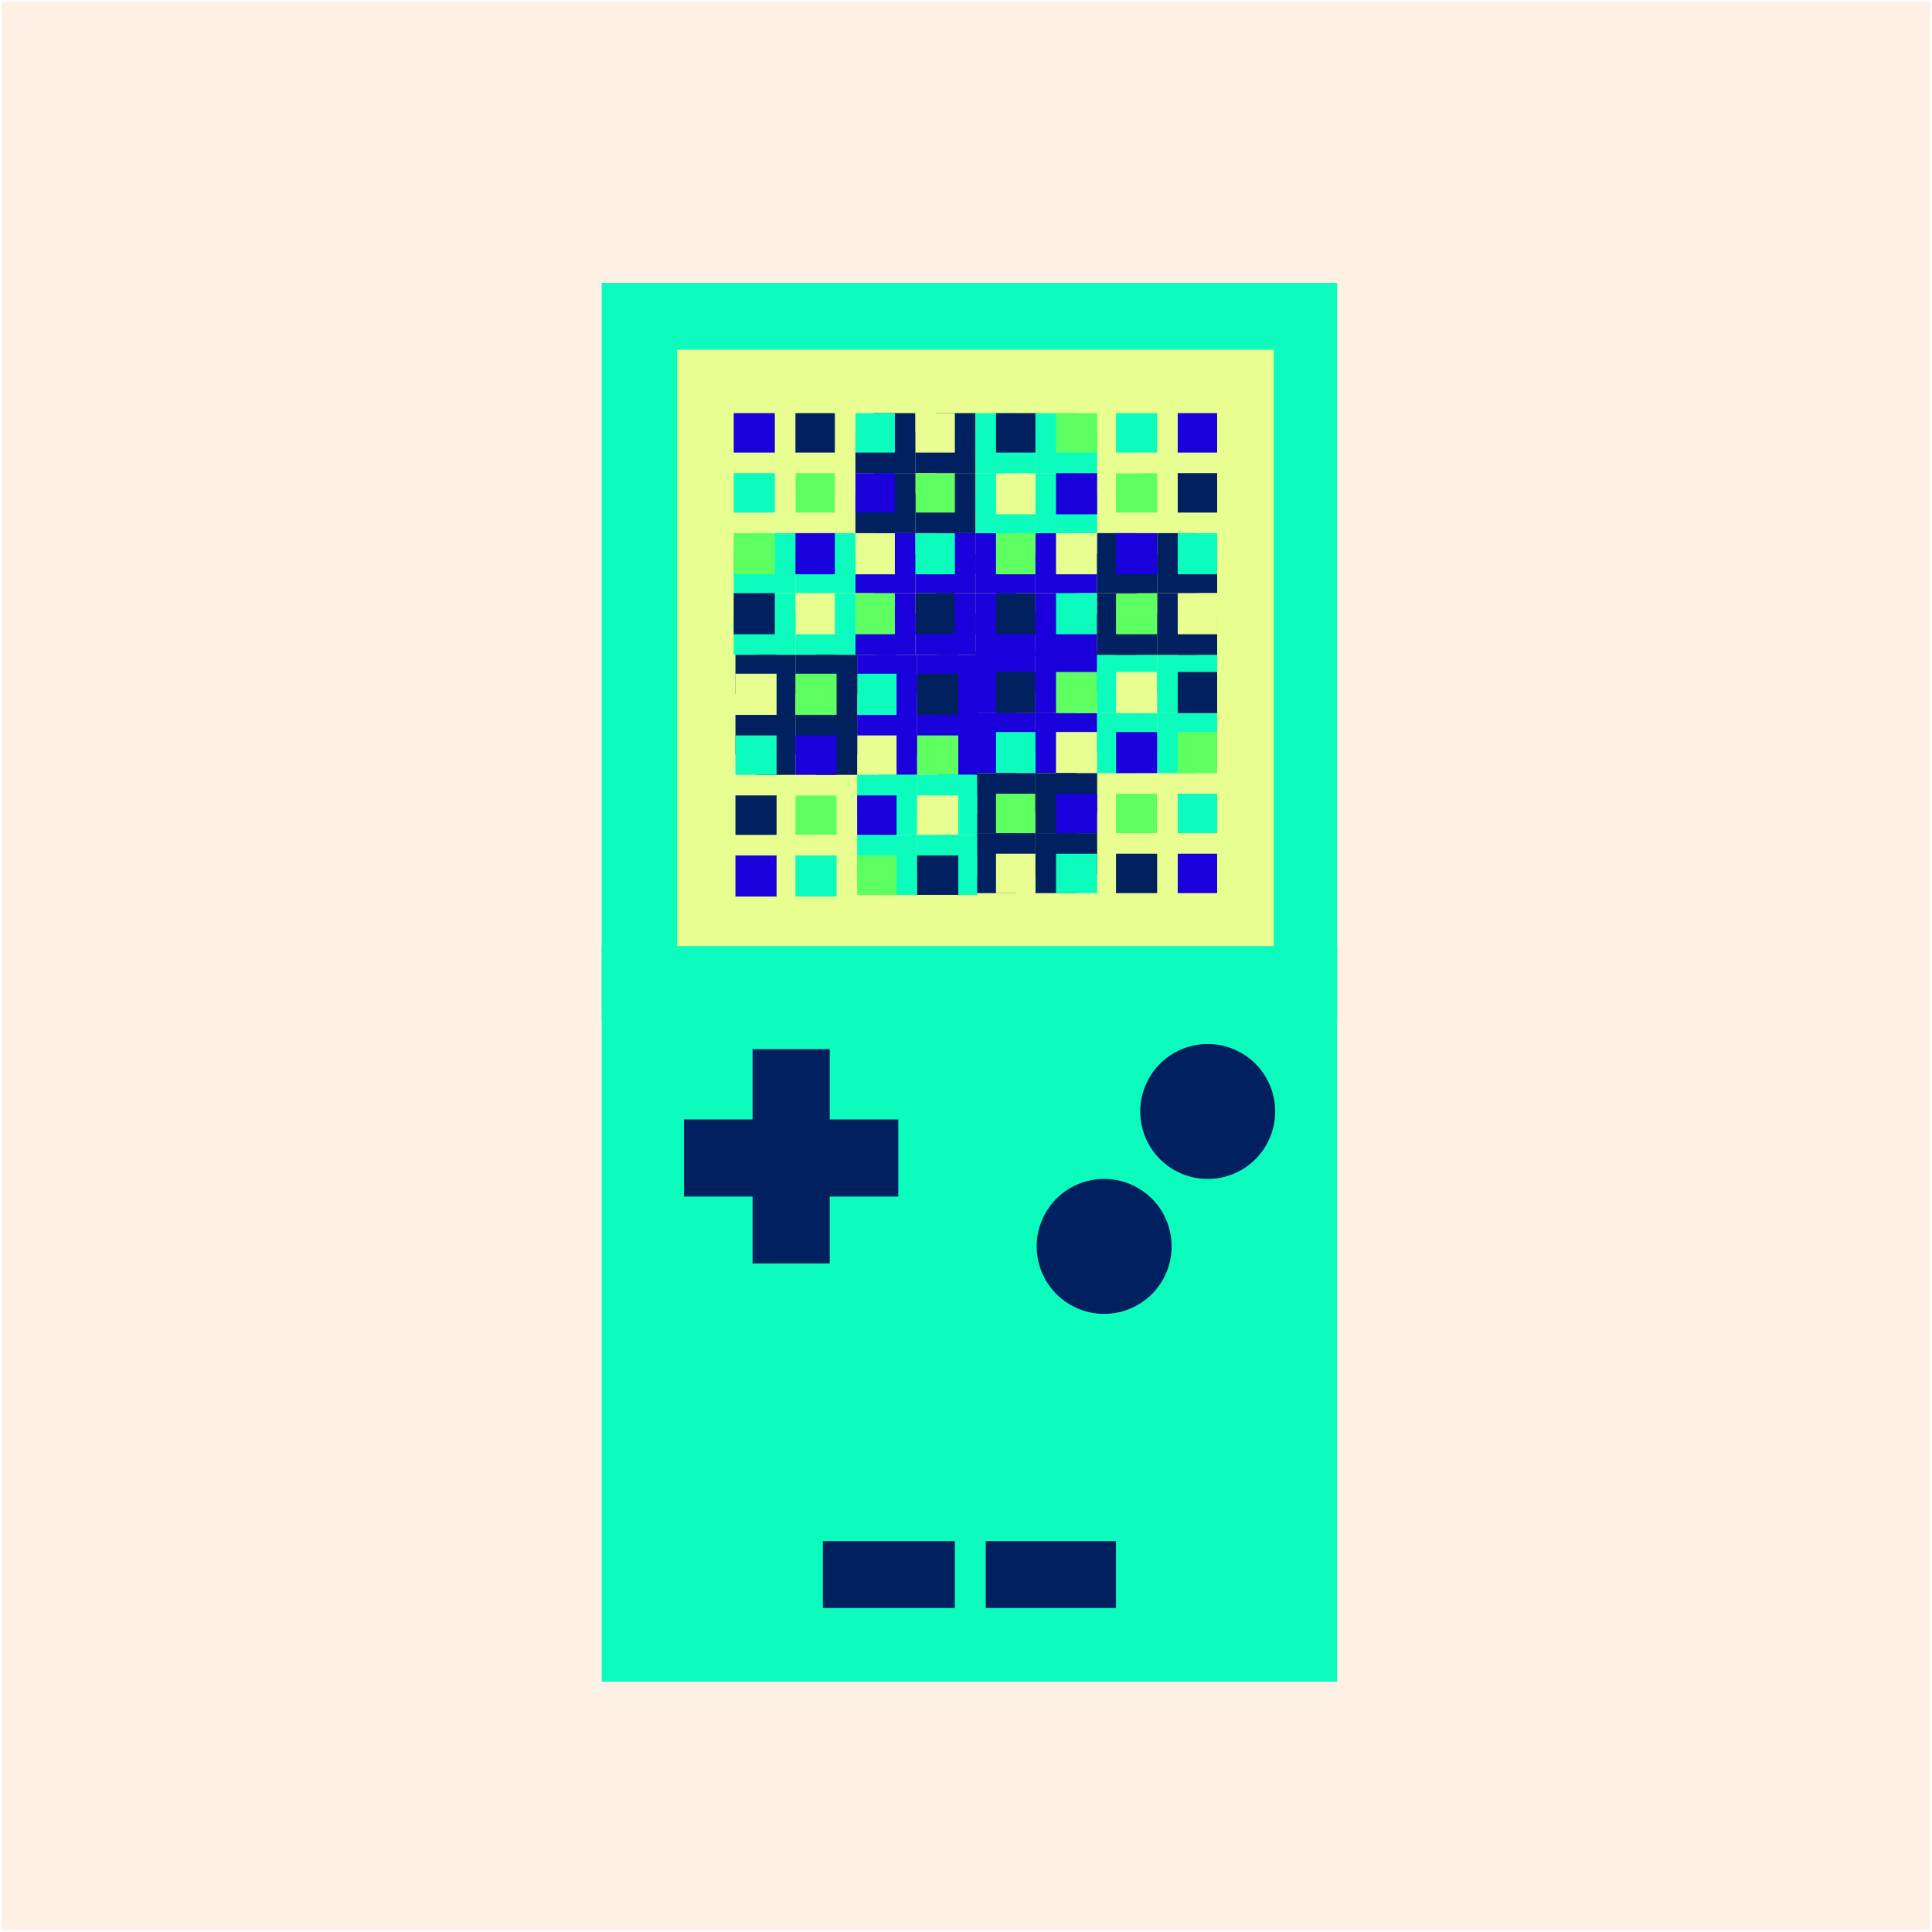
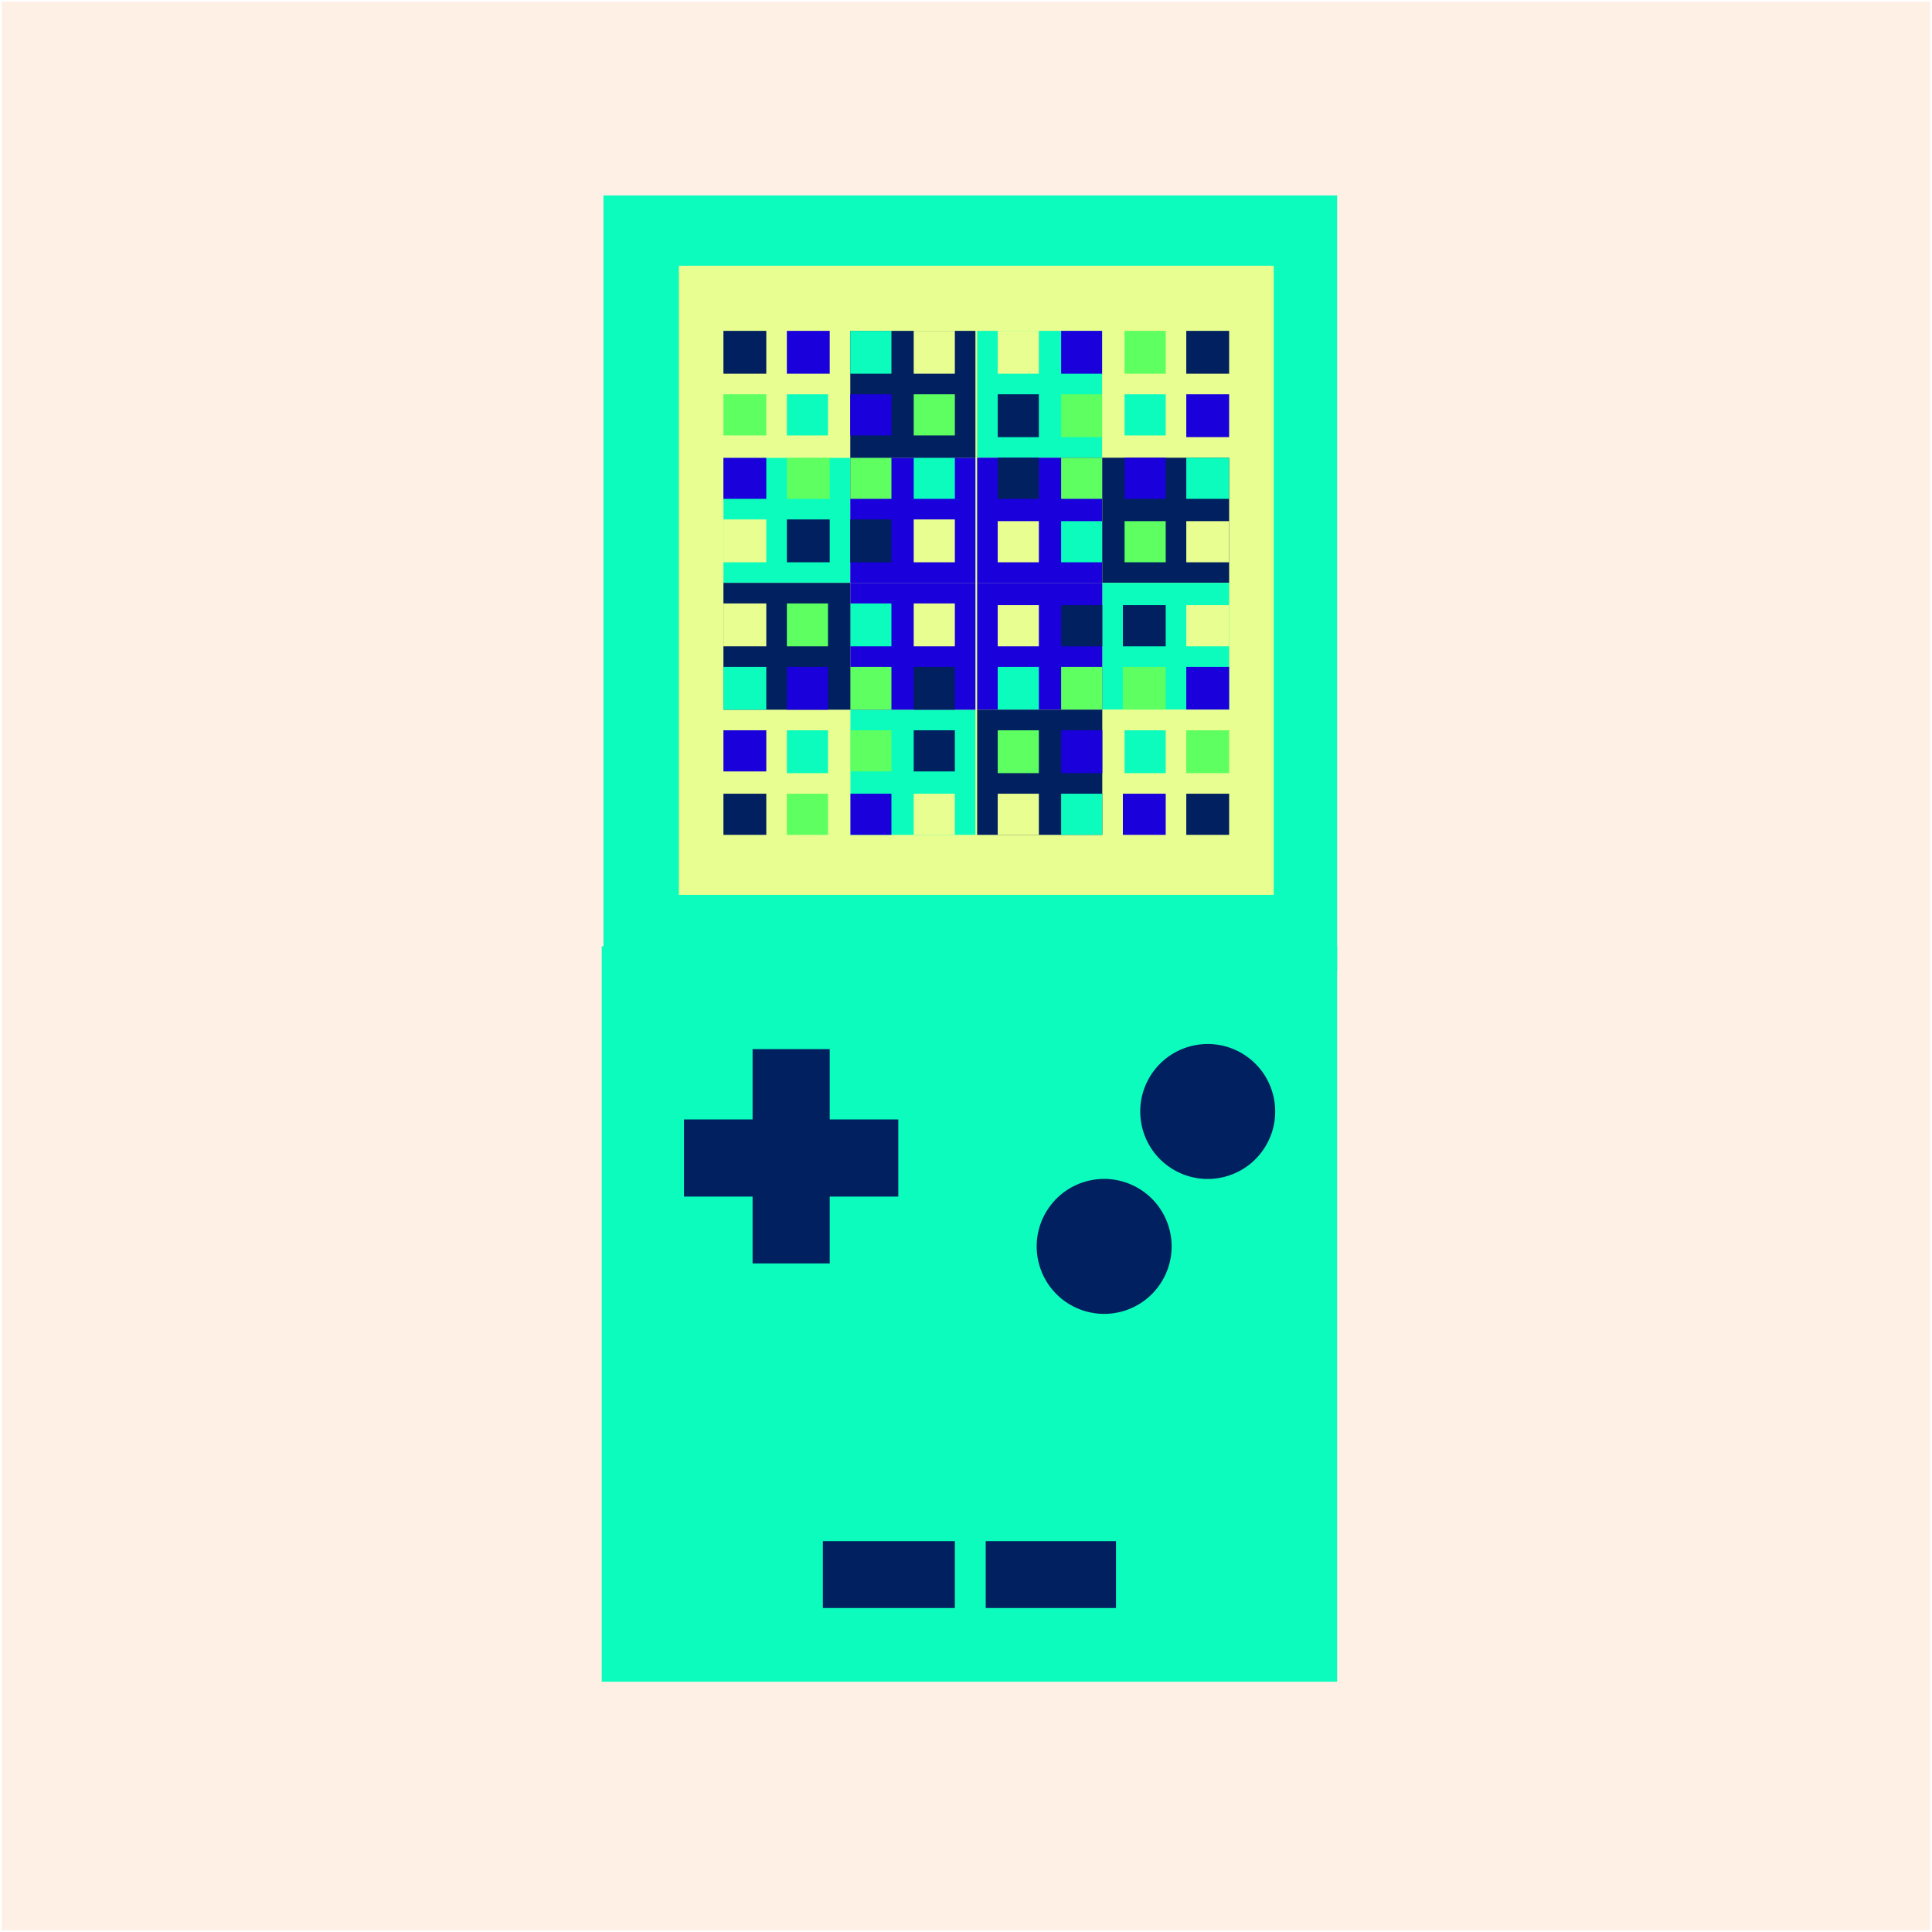
<svg xmlns="http://www.w3.org/2000/svg" width="1127" height="1127" overflow="hidden">
  <defs>
    <clipPath id="clip0">
      <path d="M-1-1 1126-1 1126 1126-1 1126Z" fill-rule="evenodd" clip-rule="evenodd" />
    </clipPath>
  </defs>
  <g clip-path="url(#clip0)" transform="translate(1 1)">
    <rect x="0" y="0" width="1125" height="1125" fill="#FFF0E5" />
-     <rect x="350" y="164" width="429" height="429" fill="#0CFCBD" />
-     <rect x="394" y="203" width="348" height="348" fill="#E9FE90" />
    <rect x="350" y="551" width="429" height="429" fill="#0CFCBD" />
    <path d="M693.312 609.342C714.311 603.715 735.894 616.177 741.521 637.175 747.147 658.173 734.686 679.757 713.688 685.383 692.689 691.009 671.106 678.548 665.479 657.55 659.853 636.552 672.314 614.968 693.312 609.342Z" fill="#002060" fill-rule="evenodd" />
    <path d="M632.9 688.044C653.898 682.417 675.482 694.878 681.108 715.877 686.734 736.875 674.273 758.458 653.275 764.085 632.277 769.711 610.693 757.25 605.067 736.252 599.44 715.254 611.901 693.67 632.9 688.044Z" fill="#002060" fill-rule="evenodd" />
    <rect x="438" y="611" width="45" height="125" fill="#002060" />
    <rect x="398" y="652" width="125" height="45" fill="#002060" />
    <rect x="479" y="898" width="77" height="39" fill="#002060" />
    <rect x="574" y="898" width="76" height="39" fill="#002060" />
-     <rect x="498" y="322" width="23" height="23" fill="#1A00DA" />
-     <rect x="509" y="322" width="24" height="23" fill="#1A00DA" />
-     <rect x="509" y="310" width="24" height="24" fill="#1A00DA" />
-     <rect x="498" y="310" width="23" height="24" fill="#E9FE90" />
-     <rect x="533" y="322" width="23" height="23" fill="#1A00DA" />
-     <rect x="545" y="322" width="23" height="23" fill="#1A00DA" />
-     <rect x="545" y="310" width="23" height="24" fill="#1A00DA" />
-     <rect x="533" y="310" width="23" height="24" fill="#0CFCBD" />
-     <rect x="533" y="357" width="23" height="24" fill="#1A00DA" />
-     <rect x="545" y="357" width="23" height="24" fill="#1A00DA" />
-     <rect x="545" y="345" width="23" height="24" fill="#1A00DA" />
-     <rect x="533" y="345" width="23" height="24" fill="#002060" />
-     <rect x="498" y="357" width="23" height="24" fill="#1A00DA" />
-     <rect x="509" y="357" width="24" height="24" fill="#1A00DA" />
-     <rect x="509" y="345" width="24" height="24" fill="#1A00DA" />
-     <rect x="498" y="345" width="23" height="24" fill="#5DFF61" />
-     <rect x="427" y="251" width="24" height="24" fill="#E9FE90" />
-     <rect x="439" y="251" width="24" height="24" fill="#E9FE90" />
-     <rect x="439" y="240" width="24" height="23" fill="#E9FE90" />
-     <rect x="427" y="240" width="24" height="23" fill="#1A00DA" />
-     <rect x="463" y="251" width="23" height="24" fill="#E9FE90" />
-     <rect x="474" y="251" width="24" height="24" fill="#E9FE90" />
-     <rect x="474" y="240" width="24" height="23" fill="#E9FE90" />
-     <rect x="463" y="240" width="23" height="23" fill="#002060" />
-     <rect x="463" y="287" width="23" height="23" fill="#E9FE90" />
-     <rect x="474" y="287" width="24" height="23" fill="#E9FE90" />
-     <rect x="474" y="275" width="24" height="23" fill="#E9FE90" />
-     <rect x="463" y="275" width="23" height="23" fill="#5DFF61" />
-     <rect x="427" y="287" width="24" height="23" fill="#E9FE90" />
-     <rect x="439" y="287" width="24" height="23" fill="#E9FE90" />
-     <rect x="439" y="275" width="24" height="23" fill="#E9FE90" />
-     <rect x="427" y="275" width="24" height="23" fill="#0CFCBD" />
-     <rect x="498" y="251" width="23" height="24" fill="#002060" />
-     <rect x="509" y="251" width="24" height="24" fill="#002060" />
-     <rect x="509" y="240" width="24" height="23" fill="#002060" />
-     <rect x="498" y="240" width="23" height="23" fill="#0CFCBD" />
-     <rect x="533" y="251" width="23" height="24" fill="#002060" />
-     <rect x="545" y="251" width="23" height="24" fill="#002060" />
-     <rect x="545" y="240" width="23" height="23" fill="#002060" />
-     <rect x="533" y="240" width="23" height="23" fill="#E9FE90" />
-     <rect x="533" y="287" width="23" height="23" fill="#002060" />
-     <rect x="545" y="287" width="23" height="23" fill="#002060" />
-     <rect x="545" y="275" width="23" height="23" fill="#002060" />
-     <rect x="533" y="275" width="23" height="23" fill="#5DFF61" />
-     <rect x="498" y="287" width="23" height="23" fill="#002060" />
-     <rect x="509" y="287" width="24" height="23" fill="#002060" />
-     <rect x="509" y="275" width="24" height="23" fill="#002060" />
-     <rect x="498" y="275" width="23" height="23" fill="#1A00DA" />
-     <rect x="427" y="322" width="24" height="23" fill="#0CFCBD" />
-     <rect x="439" y="322" width="24" height="23" fill="#0CFCBD" />
-     <rect x="439" y="310" width="24" height="24" fill="#0CFCBD" />
-     <rect x="427" y="310" width="24" height="24" fill="#5DFF61" />
-     <rect x="463" y="322" width="23" height="23" fill="#0CFCBD" />
-     <rect x="474" y="322" width="24" height="23" fill="#0CFCBD" />
-     <rect x="474" y="310" width="24" height="24" fill="#0CFCBD" />
-     <rect x="463" y="310" width="23" height="24" fill="#1A00DA" />
-     <rect x="463" y="357" width="23" height="24" fill="#0CFCBD" />
-     <rect x="474" y="357" width="24" height="24" fill="#0CFCBD" />
-     <rect x="474" y="345" width="24" height="24" fill="#0CFCBD" />
-     <rect x="463" y="345" width="23" height="24" fill="#E9FE90" />
-     <rect x="427" y="357" width="24" height="24" fill="#0CFCBD" />
-     <rect x="439" y="357" width="24" height="24" fill="#0CFCBD" />
-     <rect x="439" y="345" width="24" height="24" fill="#0CFCBD" />
-     <rect x="427" y="345" width="24" height="24" fill="#002060" />
-     <rect x="615" y="415" width="24" height="23" fill="#1A00DA" />
-     <rect x="603" y="415" width="24" height="23" fill="#1A00DA" />
-     <rect x="603" y="426" width="24" height="24" fill="#1A00DA" />
-     <rect x="615" y="426" width="24" height="24" fill="#E9FE90" />
-     <rect x="580" y="415" width="23" height="23" fill="#1A00DA" />
-     <rect x="568" y="415" width="24" height="23" fill="#1A00DA" />
-     <rect x="568" y="426" width="24" height="24" fill="#1A00DA" />
-     <rect x="580" y="426" width="23" height="24" fill="#0CFCBD" />
-     <rect x="580" y="379" width="23" height="24" fill="#1A00DA" />
-     <rect x="568" y="379" width="24" height="24" fill="#1A00DA" />
-     <rect x="568" y="391" width="24" height="24" fill="#1A00DA" />
-     <rect x="580" y="391" width="23" height="24" fill="#002060" />
-     <rect x="615" y="379" width="24" height="24" fill="#1A00DA" />
-     <rect x="603" y="379" width="24" height="24" fill="#1A00DA" />
-     <rect x="603" y="391" width="24" height="24" fill="#1A00DA" />
-     <rect x="615" y="391" width="24" height="24" fill="#5DFF61" />
-     <rect x="686" y="485" width="23" height="24" fill="#E9FE90" />
-     <rect x="674" y="485" width="23" height="24" fill="#E9FE90" />
-     <rect x="674" y="497" width="23" height="23" fill="#E9FE90" />
-     <rect x="686" y="497" width="23" height="23" fill="#1A00DA" />
-     <rect x="650" y="485" width="24" height="24" fill="#E9FE90" />
-     <rect x="639" y="485" width="23" height="24" fill="#E9FE90" />
-     <rect x="639" y="497" width="23" height="23" fill="#E9FE90" />
-     <rect x="650" y="497" width="24" height="23" fill="#002060" />
-     <rect x="650" y="450" width="24" height="23" fill="#E9FE90" />
-     <rect x="639" y="450" width="23" height="23" fill="#E9FE90" />
-     <rect x="639" y="462" width="23" height="23" fill="#E9FE90" />
-     <rect x="650" y="462" width="24" height="23" fill="#5DFF61" />
-     <rect x="686" y="450" width="23" height="23" fill="#E9FE90" />
-     <rect x="674" y="450" width="23" height="23" fill="#E9FE90" />
-     <rect x="674" y="462" width="23" height="23" fill="#E9FE90" />
-     <rect x="686" y="462" width="23" height="23" fill="#0CFCBD" />
-     <rect x="615" y="485" width="24" height="24" fill="#002060" />
-     <rect x="603" y="485" width="24" height="24" fill="#002060" />
-     <rect x="603" y="497" width="24" height="23" fill="#002060" />
-     <rect x="615" y="497" width="24" height="23" fill="#0CFCBD" />
-     <rect x="580" y="485" width="23" height="24" fill="#002060" />
-     <rect x="568" y="485" width="24" height="24" fill="#002060" />
-     <rect x="568" y="497" width="24" height="23" fill="#002060" />
-     <rect x="580" y="497" width="23" height="23" fill="#E9FE90" />
-     <rect x="580" y="450" width="23" height="23" fill="#002060" />
-     <rect x="568" y="450" width="24" height="23" fill="#002060" />
-     <rect x="568" y="462" width="24" height="23" fill="#002060" />
-     <rect x="580" y="462" width="23" height="23" fill="#5DFF61" />
-     <rect x="615" y="450" width="24" height="23" fill="#002060" />
-     <rect x="603" y="450" width="24" height="23" fill="#002060" />
-     <rect x="603" y="462" width="24" height="23" fill="#002060" />
-     <rect x="615" y="462" width="24" height="23" fill="#1A00DA" />
-     <rect x="686" y="415" width="23" height="23" fill="#0CFCBD" />
-     <rect x="674" y="415" width="23" height="23" fill="#0CFCBD" />
-     <rect x="674" y="426" width="23" height="24" fill="#0CFCBD" />
-     <rect x="686" y="426" width="23" height="24" fill="#5DFF61" />
-     <rect x="650" y="415" width="24" height="23" fill="#0CFCBD" />
-     <rect x="639" y="415" width="23" height="23" fill="#0CFCBD" />
-     <rect x="639" y="426" width="23" height="24" fill="#0CFCBD" />
-     <rect x="650" y="426" width="24" height="24" fill="#1A00DA" />
-     <rect x="650" y="379" width="24" height="24" fill="#0CFCBD" />
-     <rect x="639" y="379" width="23" height="24" fill="#0CFCBD" />
-     <rect x="639" y="391" width="23" height="24" fill="#0CFCBD" />
-     <rect x="650" y="391" width="24" height="24" fill="#E9FE90" />
-     <rect x="686" y="379" width="23" height="24" fill="#0CFCBD" />
-     <rect x="674" y="379" width="23" height="24" fill="#0CFCBD" />
-     <rect x="674" y="391" width="23" height="24" fill="#0CFCBD" />
-     <rect x="686" y="391" width="23" height="24" fill="#002060" />
-     <rect x="603" y="310" width="24" height="24" fill="#1A00DA" />
-     <rect x="603" y="322" width="24" height="23" fill="#1A00DA" />
-     <rect x="615" y="322" width="24" height="23" fill="#1A00DA" />
-     <rect x="615" y="310" width="24" height="24" fill="#E9FE90" />
-     <rect x="603" y="345" width="24" height="24" fill="#1A00DA" />
-     <rect x="603" y="357" width="24" height="24" fill="#1A00DA" />
-     <rect x="615" y="357" width="24" height="24" fill="#1A00DA" />
-     <rect x="615" y="345" width="24" height="24" fill="#0CFCBD" />
-     <rect x="568" y="345" width="24" height="24" fill="#1A00DA" />
-     <rect x="568" y="357" width="24" height="24" fill="#1A00DA" />
-     <rect x="580" y="357" width="23" height="24" fill="#1A00DA" />
-     <rect x="580" y="345" width="23" height="24" fill="#002060" />
-     <rect x="568" y="310" width="24" height="24" fill="#1A00DA" />
-     <rect x="568" y="322" width="24" height="23" fill="#1A00DA" />
-     <rect x="580" y="322" width="23" height="23" fill="#1A00DA" />
-     <rect x="580" y="310" width="23" height="24" fill="#5DFF61" />
-     <rect x="674" y="240" width="23" height="23" fill="#E9FE90" />
-     <rect x="674" y="251" width="23" height="24" fill="#E9FE90" />
-     <rect x="686" y="251" width="23" height="24" fill="#E9FE90" />
-     <rect x="686" y="240" width="23" height="23" fill="#1A00DA" />
-     <rect x="674" y="275" width="23" height="23" fill="#E9FE90" />
-     <rect x="674" y="287" width="23" height="23" fill="#E9FE90" />
-     <rect x="686" y="287" width="23" height="23" fill="#E9FE90" />
-     <rect x="686" y="275" width="23" height="23" fill="#002060" />
-     <rect x="639" y="275" width="23" height="23" fill="#E9FE90" />
-     <rect x="639" y="287" width="23" height="23" fill="#E9FE90" />
-     <rect x="650" y="287" width="24" height="23" fill="#E9FE90" />
-     <rect x="650" y="275" width="24" height="23" fill="#5DFF61" />
-     <rect x="639" y="240" width="23" height="23" fill="#E9FE90" />
-     <rect x="639" y="251" width="23" height="24" fill="#E9FE90" />
-     <rect x="650" y="251" width="24" height="24" fill="#E9FE90" />
-     <rect x="650" y="240" width="24" height="23" fill="#0CFCBD" />
-     <rect x="674" y="310" width="23" height="24" fill="#002060" />
-     <rect x="674" y="322" width="23" height="23" fill="#002060" />
-     <rect x="686" y="322" width="23" height="23" fill="#002060" />
-     <rect x="686" y="310" width="23" height="24" fill="#0CFCBD" />
-     <rect x="674" y="345" width="23" height="24" fill="#002060" />
-     <rect x="674" y="357" width="23" height="24" fill="#002060" />
-     <rect x="686" y="357" width="23" height="24" fill="#002060" />
-     <rect x="686" y="345" width="23" height="24" fill="#E9FE90" />
-     <rect x="639" y="345" width="23" height="24" fill="#002060" />
-     <rect x="639" y="357" width="23" height="24" fill="#002060" />
-     <rect x="650" y="357" width="24" height="24" fill="#002060" />
-     <rect x="650" y="345" width="24" height="24" fill="#5DFF61" />
-     <rect x="639" y="310" width="23" height="24" fill="#002060" />
-     <rect x="639" y="322" width="23" height="23" fill="#002060" />
-     <rect x="650" y="322" width="24" height="23" fill="#002060" />
-     <rect x="650" y="310" width="24" height="24" fill="#1A00DA" />
-     <rect x="603" y="240" width="24" height="23" fill="#0CFCBD" />
-     <rect x="603" y="251" width="24" height="24" fill="#0CFCBD" />
-     <rect x="615" y="251" width="24" height="24" fill="#0CFCBD" />
-     <rect x="615" y="240" width="24" height="23" fill="#5DFF61" />
-     <rect x="603" y="275" width="24" height="24" fill="#0CFCBD" />
-     <rect x="603" y="287" width="24" height="23" fill="#0CFCBD" />
-     <rect x="615" y="287" width="24" height="23" fill="#0CFCBD" />
-     <rect x="615" y="275" width="24" height="24" fill="#1A00DA" />
-     <rect x="568" y="275" width="24" height="24" fill="#0CFCBD" />
-     <rect x="568" y="287" width="24" height="23" fill="#0CFCBD" />
-     <rect x="580" y="287" width="23" height="23" fill="#0CFCBD" />
-     <rect x="580" y="275" width="23" height="24" fill="#E9FE90" />
-     <rect x="568" y="240" width="24" height="23" fill="#0CFCBD" />
-     <rect x="568" y="251" width="24" height="24" fill="#0CFCBD" />
-     <rect x="580" y="251" width="23" height="24" fill="#0CFCBD" />
-     <rect x="580" y="240" width="23" height="23" fill="#002060" />
-     <rect x="511" y="428" width="23" height="23" fill="#1A00DA" />
-     <rect x="511" y="416" width="23" height="23" fill="#1A00DA" />
-     <rect x="499" y="416" width="23" height="23" fill="#1A00DA" />
-     <rect x="499" y="428" width="23" height="23" fill="#E9FE90" />
-     <rect x="511" y="392" width="23" height="24" fill="#1A00DA" />
-     <rect x="511" y="381" width="23" height="23" fill="#1A00DA" />
-     <rect x="499" y="381" width="23" height="23" fill="#1A00DA" />
-     <rect x="499" y="392" width="23" height="24" fill="#0CFCBD" />
-     <rect x="546" y="392" width="23" height="24" fill="#1A00DA" />
-     <rect x="546" y="381" width="23" height="23" fill="#1A00DA" />
-     <rect x="534" y="381" width="24" height="23" fill="#1A00DA" />
-     <rect x="534" y="392" width="24" height="24" fill="#002060" />
-     <rect x="546" y="428" width="23" height="23" fill="#1A00DA" />
-     <rect x="546" y="416" width="23" height="23" fill="#1A00DA" />
-     <rect x="534" y="416" width="24" height="23" fill="#1A00DA" />
-     <rect x="534" y="428" width="24" height="23" fill="#5DFF61" />
-     <rect x="440" y="498" width="23" height="24" fill="#E9FE90" />
-     <rect x="440" y="486" width="23" height="24" fill="#E9FE90" />
-     <rect x="428" y="486" width="24" height="24" fill="#E9FE90" />
-     <rect x="428" y="498" width="24" height="24" fill="#1A00DA" />
-     <rect x="440" y="463" width="23" height="23" fill="#E9FE90" />
-     <rect x="440" y="451" width="23" height="24" fill="#E9FE90" />
-     <rect x="428" y="451" width="24" height="24" fill="#E9FE90" />
-     <rect x="428" y="463" width="24" height="23" fill="#002060" />
-     <rect x="475" y="463" width="24" height="23" fill="#E9FE90" />
-     <rect x="475" y="451" width="24" height="24" fill="#E9FE90" />
-     <rect x="463" y="451" width="24" height="24" fill="#E9FE90" />
-     <rect x="463" y="463" width="24" height="23" fill="#5DFF61" />
-     <rect x="475" y="498" width="24" height="24" fill="#E9FE90" />
-     <rect x="475" y="486" width="24" height="24" fill="#E9FE90" />
-     <rect x="463" y="486" width="24" height="24" fill="#E9FE90" />
-     <rect x="463" y="498" width="24" height="24" fill="#0CFCBD" />
-     <rect x="440" y="428" width="23" height="23" fill="#002060" />
-     <rect x="440" y="416" width="23" height="23" fill="#002060" />
-     <rect x="428" y="416" width="24" height="23" fill="#002060" />
-     <rect x="428" y="428" width="24" height="23" fill="#0CFCBD" />
-     <rect x="440" y="392" width="23" height="24" fill="#002060" />
-     <rect x="440" y="381" width="23" height="23" fill="#002060" />
-     <rect x="428" y="381" width="24" height="23" fill="#002060" />
-     <rect x="428" y="392" width="24" height="24" fill="#E9FE90" />
-     <rect x="475" y="392" width="24" height="24" fill="#002060" />
-     <rect x="475" y="381" width="24" height="23" fill="#002060" />
-     <rect x="463" y="381" width="24" height="23" fill="#002060" />
-     <rect x="463" y="392" width="24" height="24" fill="#5DFF61" />
-     <rect x="475" y="428" width="24" height="23" fill="#002060" />
-     <rect x="475" y="416" width="24" height="23" fill="#002060" />
-     <rect x="463" y="416" width="24" height="23" fill="#002060" />
-     <rect x="463" y="428" width="24" height="23" fill="#1A00DA" />
-     <rect x="511" y="498" width="23" height="23" fill="#0CFCBD" />
-     <rect x="511" y="486" width="23" height="24" fill="#0CFCBD" />
-     <rect x="499" y="486" width="23" height="24" fill="#0CFCBD" />
-     <rect x="499" y="498" width="23" height="23" fill="#5DFF61" />
-     <rect x="511" y="463" width="23" height="23" fill="#0CFCBD" />
-     <rect x="511" y="451" width="23" height="23" fill="#0CFCBD" />
-     <rect x="499" y="451" width="23" height="23" fill="#0CFCBD" />
-     <rect x="499" y="463" width="23" height="23" fill="#1A00DA" />
-     <rect x="546" y="463" width="23" height="23" fill="#0CFCBD" />
-     <rect x="546" y="451" width="23" height="23" fill="#0CFCBD" />
-     <rect x="534" y="451" width="24" height="23" fill="#0CFCBD" />
-     <rect x="534" y="463" width="24" height="23" fill="#E9FE90" />
-     <rect x="546" y="498" width="23" height="23" fill="#0CFCBD" />
-     <rect x="546" y="486" width="23" height="24" fill="#0CFCBD" />
-     <rect x="534" y="486" width="24" height="24" fill="#0CFCBD" />
-     <rect x="534" y="498" width="24" height="23" fill="#002060" />
+     <rect x="351" y="113" width="428" height="452" fill="#0CFCBD" />
+     <rect x="395" y="154" width="347" height="367" fill="#E9FE90" />
+     <rect x="421" y="266" width="74" height="73" fill="#0CFCBD" />
+     <rect x="458" y="266" width="25" height="24" fill="#5DFF61" />
+     <rect x="421" y="266" width="25" height="24" fill="#1A00DA" />
+     <rect x="421" y="302" width="25" height="25" fill="#E9FE90" />
+     <rect x="458" y="302" width="25" height="25" fill="#002060" />
+     <rect x="495" y="266" width="73" height="73" fill="#1A00DA" />
+     <rect x="532" y="302" width="24" height="25" fill="#E9FE90" />
+     <rect x="532" y="266" width="24" height="24" fill="#0CFCBD" />
+     <rect x="495" y="302" width="24" height="25" fill="#002060" />
+     <rect x="495" y="266" width="24" height="24" fill="#5DFF61" />
+     <rect x="421" y="192" width="74" height="74" fill="#E9FE90" />
+     <rect x="458" y="192" width="25" height="25" fill="#1A00DA" />
+     <rect x="421" y="192" width="25" height="25" fill="#002060" />
+     <rect x="421" y="229" width="25" height="24" fill="#5DFF61" />
+     <rect x="458" y="229" width="24" height="24" fill="#0CFCBD" />
+     <rect x="495" y="192" width="73" height="74" fill="#002060" />
+     <rect x="495" y="192" width="24" height="25" fill="#0CFCBD" />
+     <rect x="532" y="192" width="24" height="25" fill="#E9FE90" />
+     <rect x="532" y="229" width="24" height="24" fill="#5DFF61" />
+     <rect x="495" y="229" width="24" height="24" fill="#1A00DA" />
+     <rect x="569" y="192" width="73" height="74" fill="#0CFCBD" />
+     <rect x="618" y="229" width="24" height="25" fill="#5DFF61" />
+     <rect x="618" y="192" width="24" height="25" fill="#1A00DA" />
+     <rect x="581" y="192" width="24" height="25" fill="#E9FE90" />
+     <rect x="581" y="229" width="24" height="25" fill="#002060" />
+     <rect x="569" y="266" width="73" height="73" fill="#1A00DA" />
+     <rect x="581" y="303" width="24" height="24" fill="#E9FE90" />
+     <rect x="618" y="303" width="24" height="24" fill="#0CFCBD" />
+     <rect x="581" y="266" width="24" height="24" fill="#002060" />
+     <rect x="618" y="266" width="24" height="24" fill="#5DFF61" />
+     <rect x="642" y="192" width="74" height="74" fill="#E9FE90" />
+     <rect x="691" y="229" width="25" height="25" fill="#1A00DA" />
+     <rect x="691" y="192" width="25" height="25" fill="#002060" />
+     <rect x="655" y="192" width="24" height="25" fill="#5DFF61" />
+     <rect x="655" y="229" width="24" height="24" fill="#0CFCBD" />
+     <rect x="642" y="266" width="74" height="73" fill="#002060" />
+     <rect x="691" y="266" width="25" height="24" fill="#0CFCBD" />
+     <rect x="691" y="303" width="25" height="24" fill="#E9FE90" />
+     <rect x="655" y="303" width="24" height="24" fill="#5DFF61" />
+     <rect x="655" y="266" width="24" height="24" fill="#1A00DA" />
+     <rect x="495" y="413" width="73" height="73" fill="#0CFCBD" />
+     <rect x="495" y="425" width="24" height="24" fill="#5DFF61" />
+     <rect x="495" y="462" width="24" height="24" fill="#1A00DA" />
+     <rect x="532" y="462" width="24" height="24" fill="#E9FE90" />
+     <rect x="532" y="425" width="24" height="24" fill="#002060" />
+     <rect x="495" y="339" width="73" height="74" fill="#1A00DA" />
+     <rect x="532" y="351" width="24" height="25" fill="#E9FE90" />
+     <rect x="495" y="351" width="24" height="25" fill="#0CFCBD" />
+     <rect x="532" y="388" width="24" height="25" fill="#002060" />
+     <rect x="495" y="388" width="24" height="25" fill="#5DFF61" />
+     <rect x="421" y="413" width="74" height="73" fill="#E9FE90" />
+     <rect x="421" y="425" width="25" height="24" fill="#1A00DA" />
+     <rect x="421" y="462" width="25" height="24" fill="#002060" />
+     <rect x="458" y="462" width="24" height="24" fill="#5DFF61" />
+     <rect x="458" y="425" width="24" height="25" fill="#0CFCBD" />
+     <rect x="421" y="339" width="74" height="74" fill="#002060" />
+     <rect x="421" y="388" width="25" height="25" fill="#0CFCBD" />
+     <rect x="421" y="351" width="25" height="25" fill="#E9FE90" />
+     <rect x="458" y="351" width="24" height="25" fill="#5DFF61" />
+     <rect x="458" y="388" width="24" height="25" fill="#1A00DA" />
+     <rect x="642" y="339" width="74" height="74" fill="#0CFCBD" />
+     <rect x="654" y="388" width="25" height="25" fill="#5DFF61" />
+     <rect x="691" y="388" width="25" height="25" fill="#1A00DA" />
+     <rect x="691" y="352" width="25" height="24" fill="#E9FE90" />
+     <rect x="654" y="352" width="25" height="24" fill="#002060" />
+     <rect x="569" y="339" width="73" height="74" fill="#1A00DA" />
+     <rect x="581" y="352" width="24" height="24" fill="#E9FE90" />
+     <rect x="581" y="388" width="24" height="25" fill="#0CFCBD" />
+     <rect x="618" y="352" width="24" height="24" fill="#002060" />
+     <rect x="618" y="388" width="24" height="25" fill="#5DFF61" />
+     <rect x="642" y="413" width="74" height="73" fill="#E9FE90" />
+     <rect x="654" y="462" width="25" height="24" fill="#1A00DA" />
+     <rect x="691" y="462" width="25" height="24" fill="#002060" />
+     <rect x="691" y="425" width="25" height="25" fill="#5DFF61" />
+     <rect x="655" y="425" width="24" height="25" fill="#0CFCBD" />
+     <rect x="569" y="413" width="73" height="73" fill="#002060" />
+     <rect x="618" y="462" width="24" height="24" fill="#0CFCBD" />
+     <rect x="581" y="462" width="24" height="24" fill="#E9FE90" />
+     <rect x="581" y="425" width="24" height="25" fill="#5DFF61" />
+     <rect x="618" y="425" width="24" height="25" fill="#1A00DA" />
  </g>
</svg>
